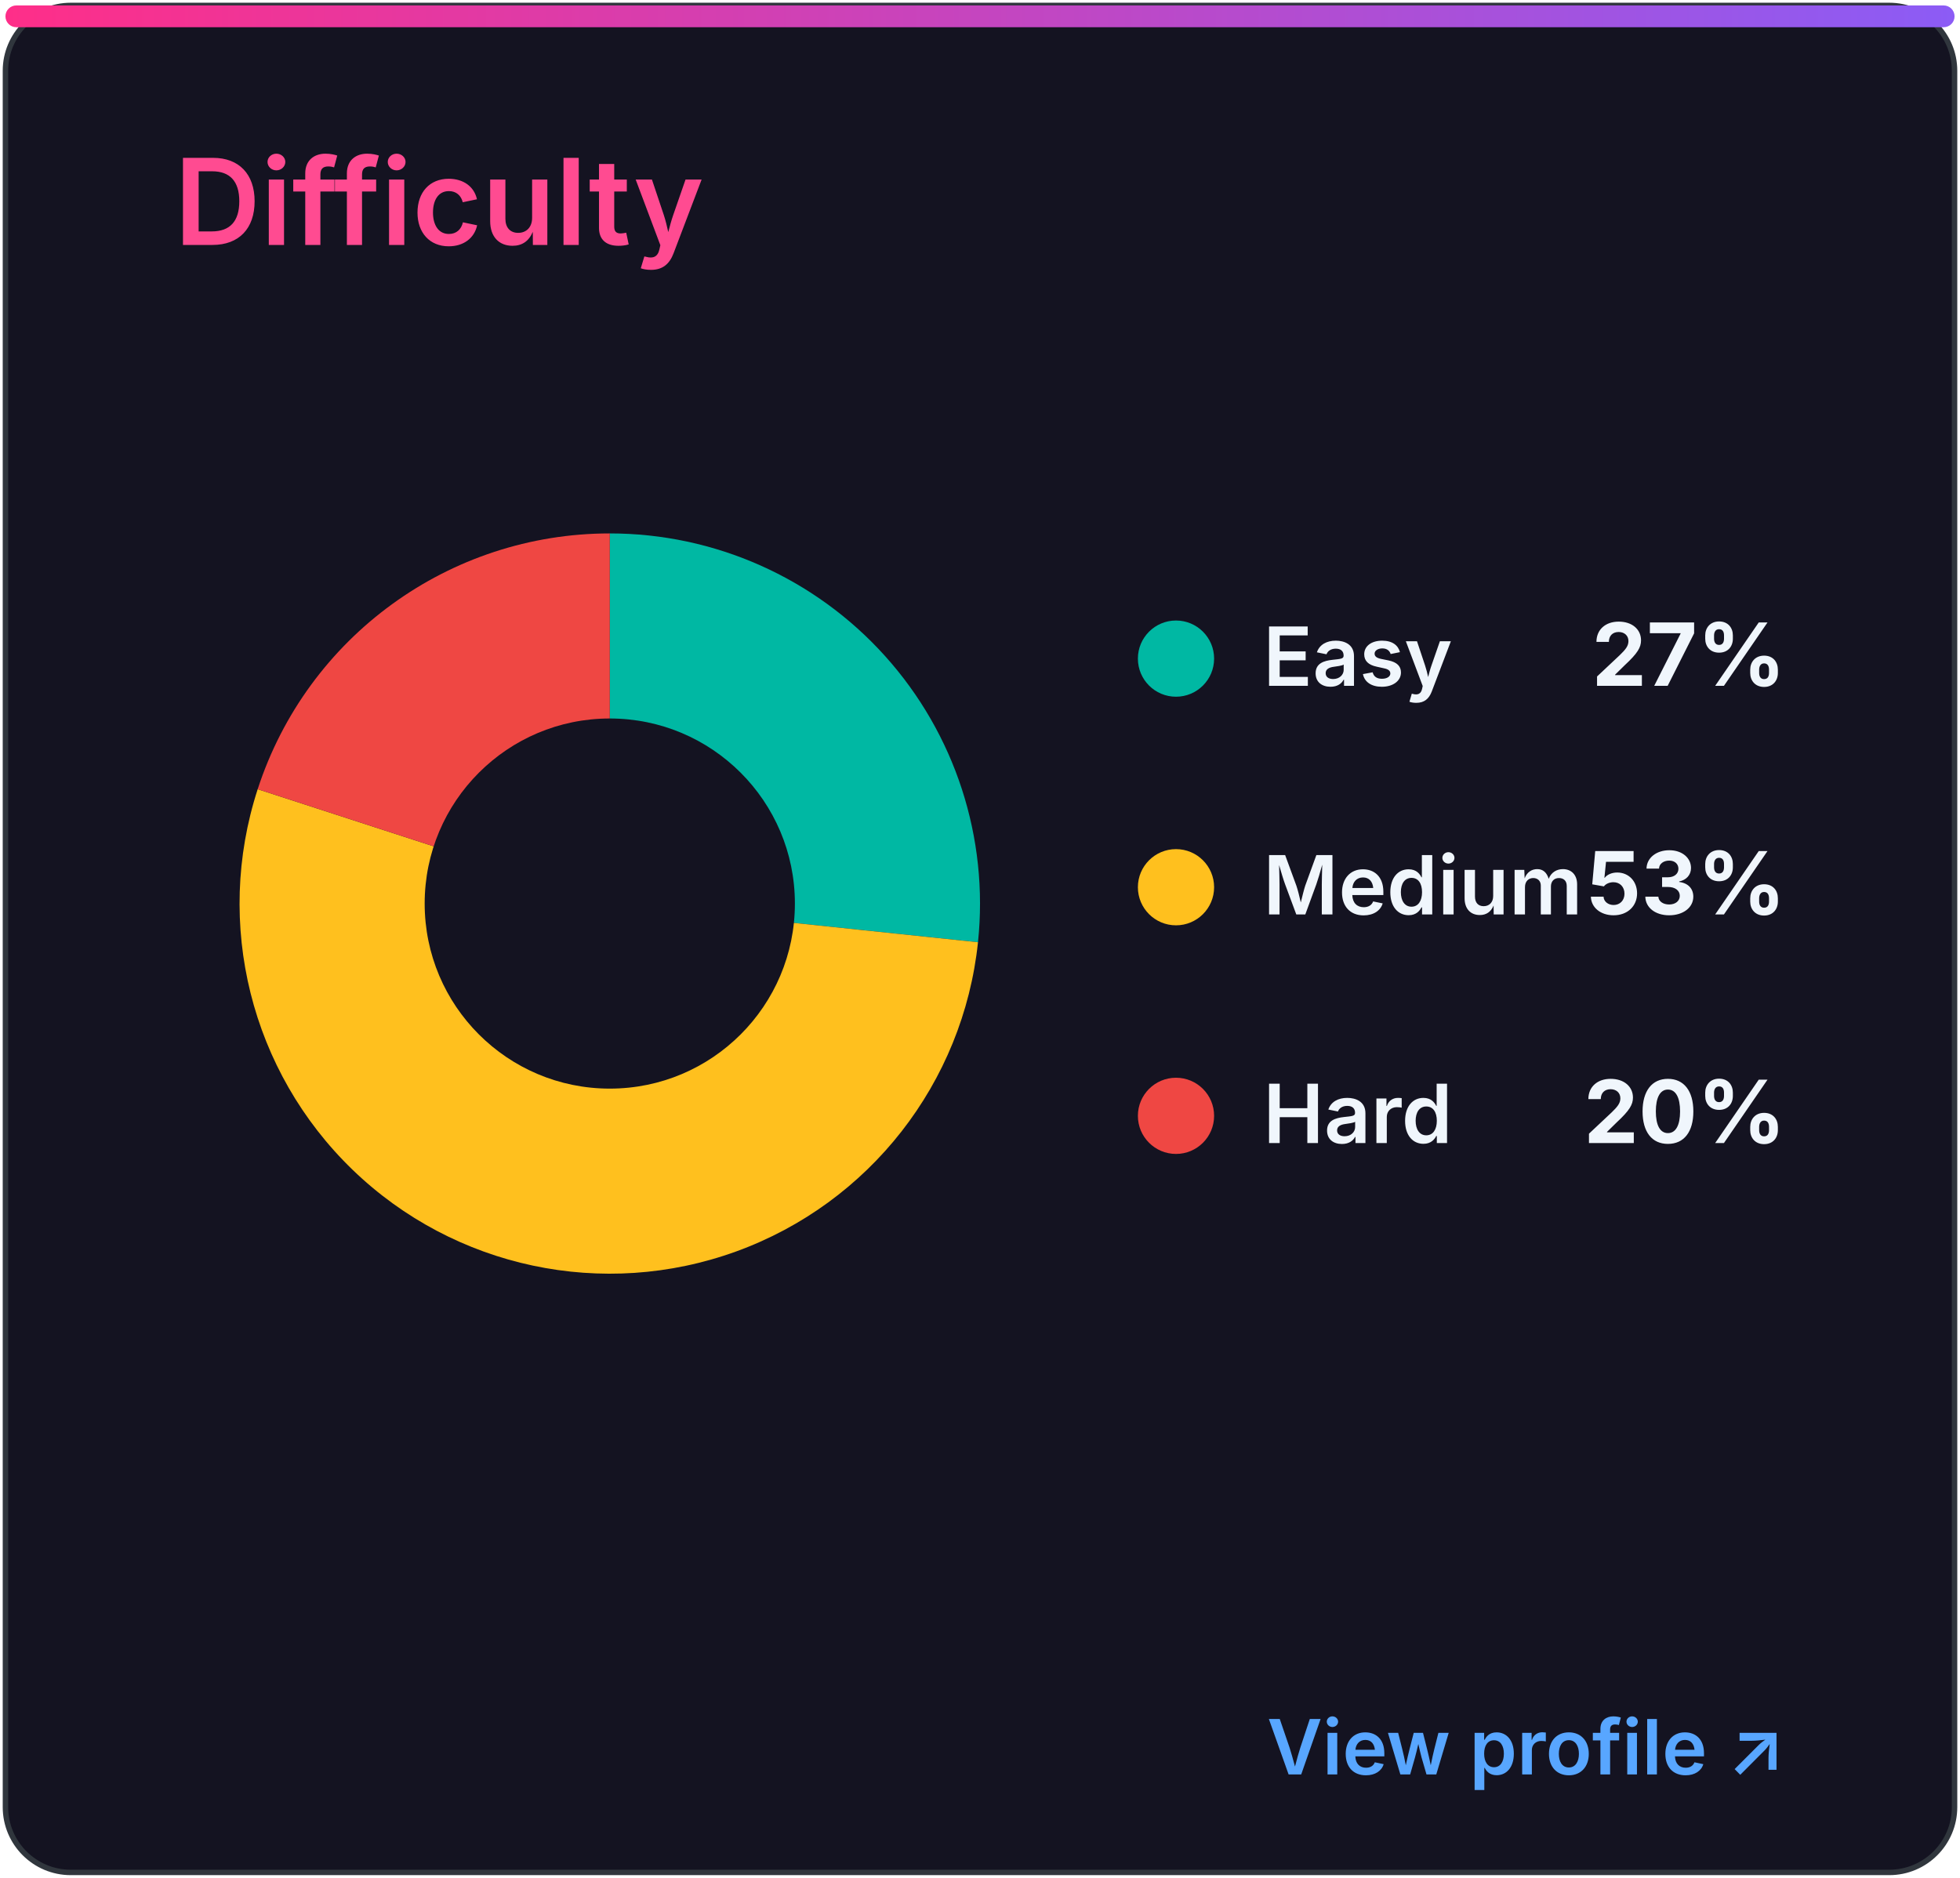
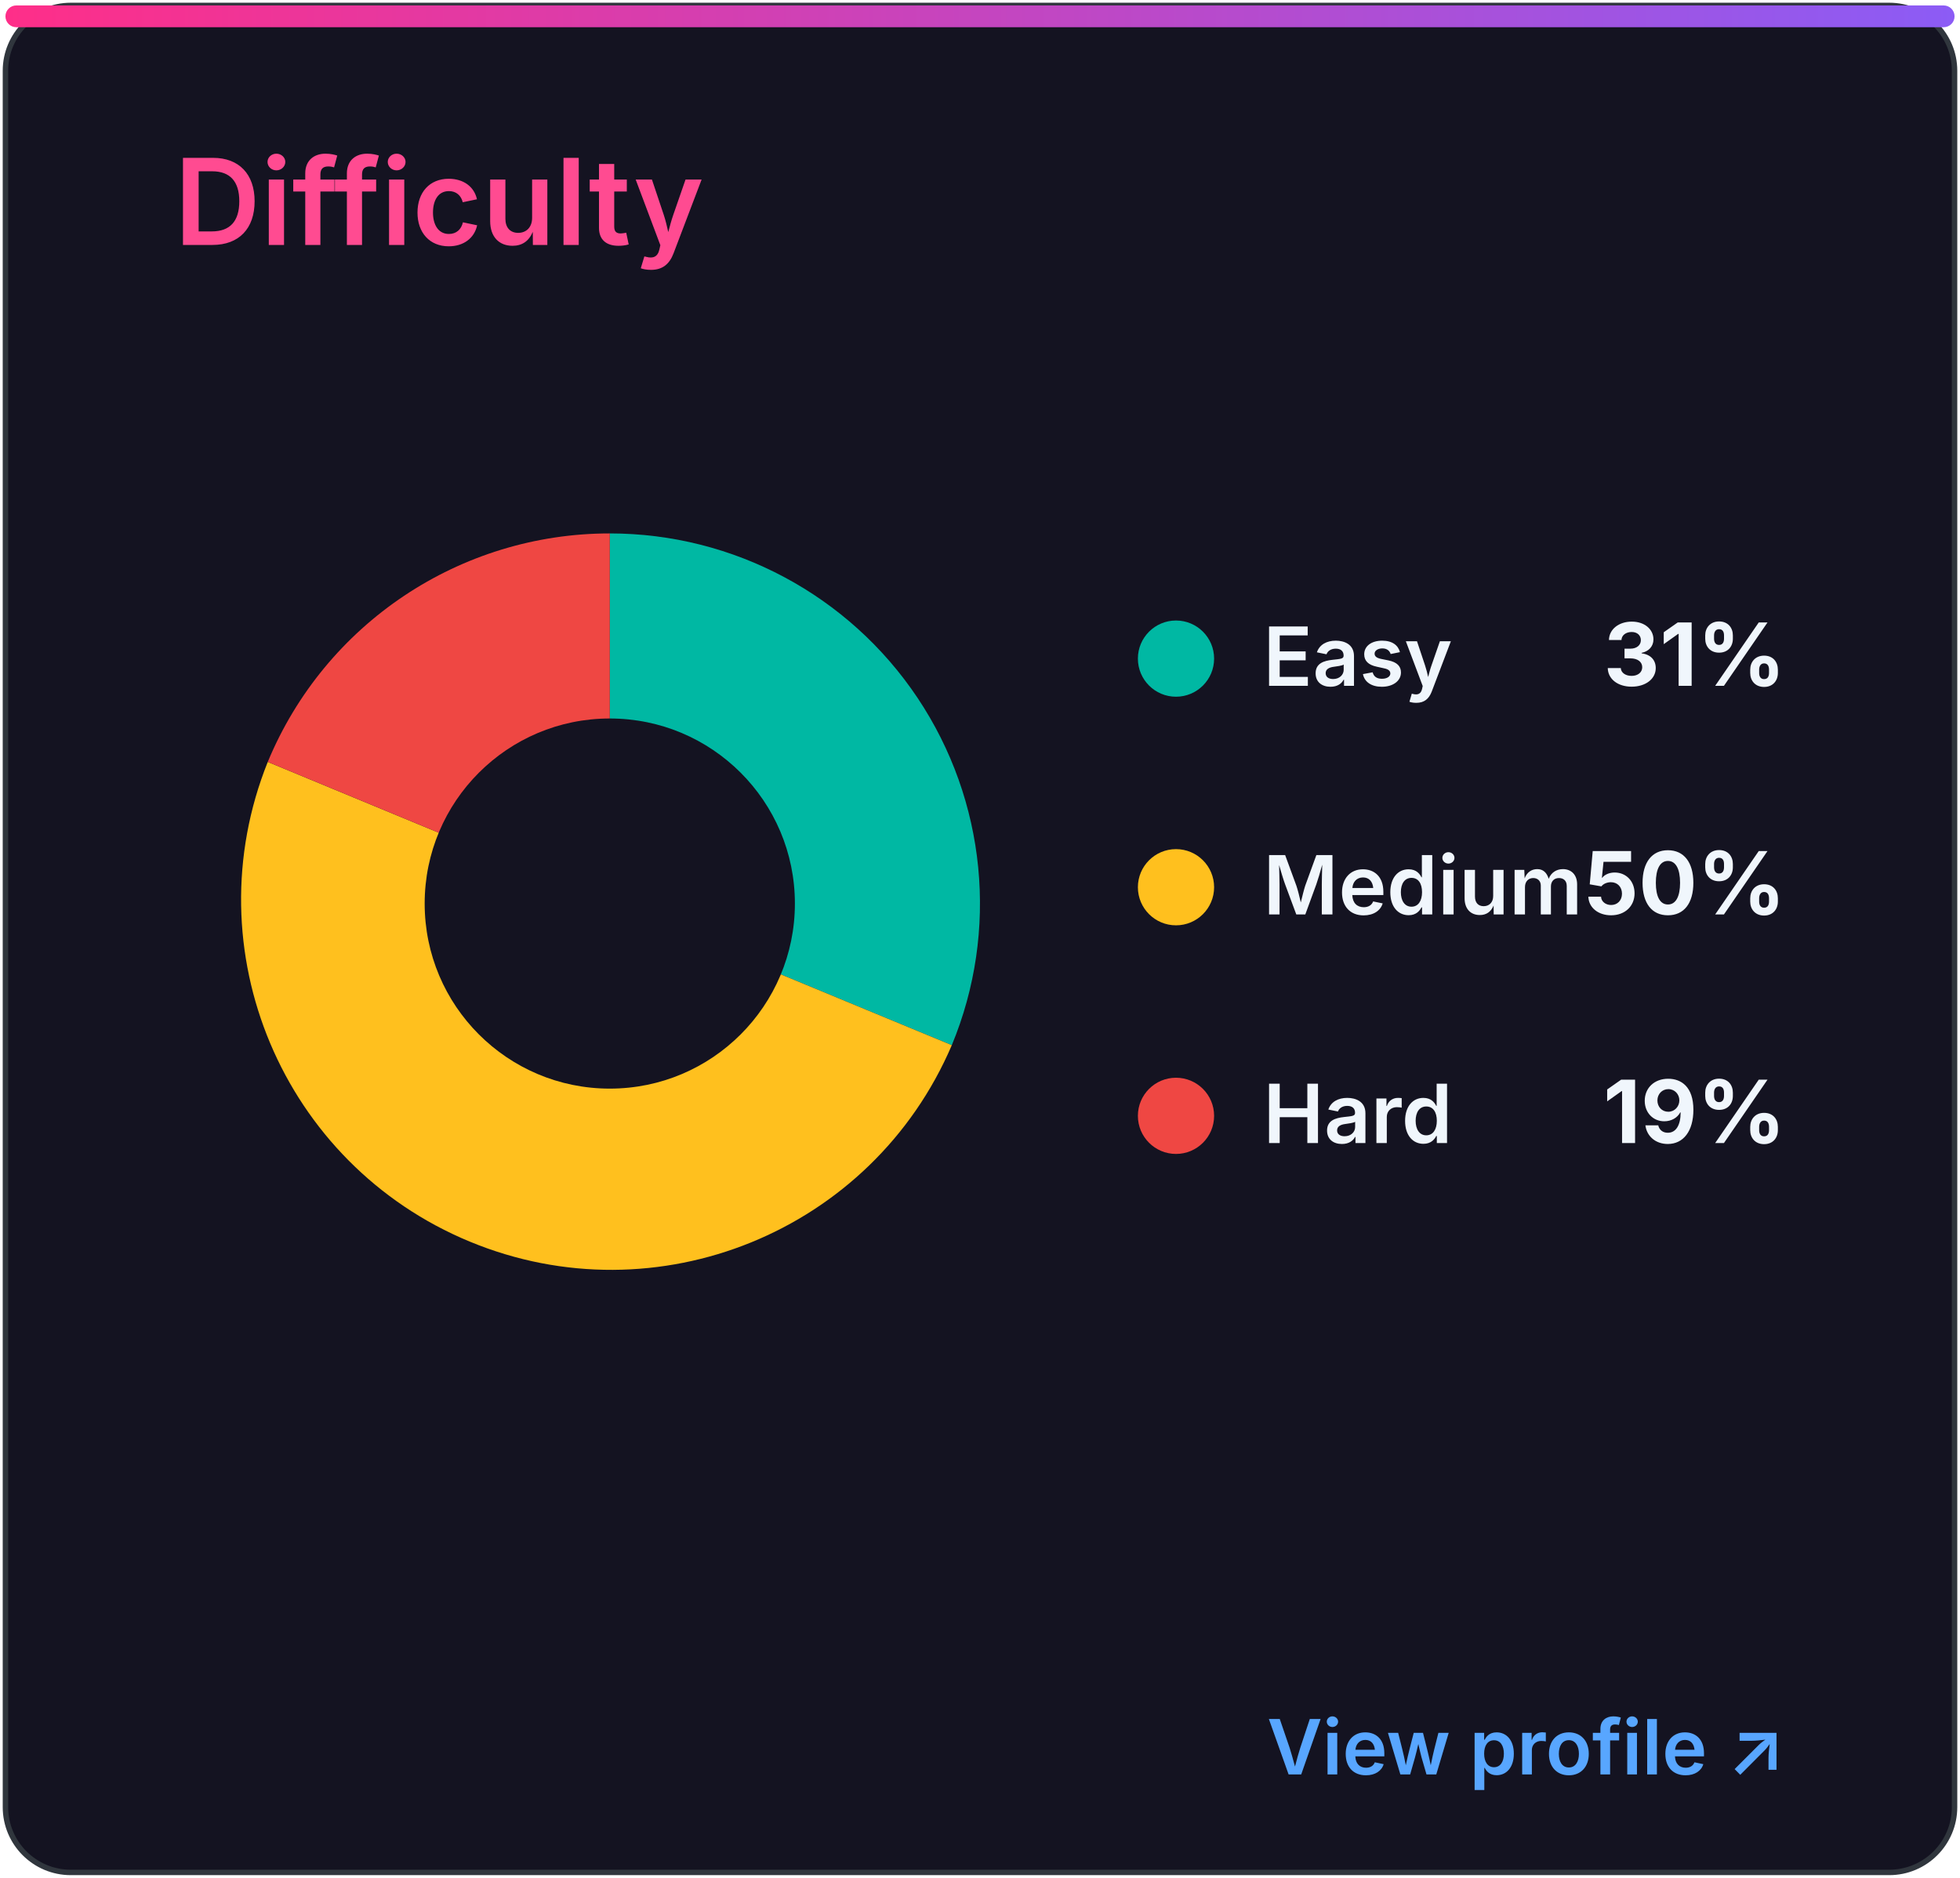
<svg xmlns="http://www.w3.org/2000/svg" width="360" height="345" viewBox="0 0 360 345" role="img" aria-labelledby="title desc">
  <defs>
    <linearGradient id="accent" x1="0" x2="1">
      <stop stop-color="#ff2e88" />
      <stop offset="1" stop-color="#8b5cf6" />
    </linearGradient>
    <clipPath id="bar">
      <rect x="32" y="82" width="296" height="8" rx="4" />
    </clipPath>
    <style>
.heading{font:600 22px -apple-system,BlinkMacSystemFont,'Segoe UI',sans-serif;fill:#ff4b91}
.eyebrow{font:600 10px -apple-system,BlinkMacSystemFont,'Segoe UI',sans-serif;letter-spacing:1.2px;fill:#8b949e}
.total{font:700 52px -apple-system,BlinkMacSystemFont,'Segoe UI',sans-serif;fill:#f0f6fc}
.metric{font:600 15px -apple-system,BlinkMacSystemFont,'Segoe UI',sans-serif;fill:#f0f6fc}
.count{font:700 16px -apple-system,BlinkMacSystemFont,'Segoe UI',sans-serif;fill:#f0f6fc}
.muted{font:500 13px -apple-system,BlinkMacSystemFont,'Segoe UI',sans-serif;fill:#8b949e}
.language{font:700 31px -apple-system,BlinkMacSystemFont,'Segoe UI',sans-serif;fill:#f0f6fc}
.link{font:600 14px -apple-system,BlinkMacSystemFont,'Segoe UI',sans-serif;fill:#58a6ff}
</style>
  </defs>
  <rect x="1" y="1" width="358" height="343" rx="12" fill="#141321" stroke="#30363d" />
  <rect x="1" y="1" width="358" height="4" rx="2" fill="url(#accent)" />
  <text x="32" y="45" class="heading">Difficulty</text>
-   <path d="M 112 166 L 112.00 98.00 A 68 68 0 0 1 179.63 173.11 Z" fill="#00b8a3" />
-   <path d="M 112 166 L 179.63 173.11 A 68 68 0 1 1 47.33 144.99 Z" fill="#ffc01e" />
-   <path d="M 112 166 L 47.33 144.99 A 68 68 0 0 1 112.00 98.00 Z" fill="#ef4743" />
+   <path d="M 112 166 L 112.00 98.00 A 68 68 0 0 1 174.82 192.02 Z" fill="#00b8a3" />
+   <path d="M 112 166 L 174.82 192.02 A 68 68 0 0 1 49.18 139.98 Z" fill="#ffc01e" />
+   <path d="M 112 166 L 49.18 139.98 A 68 68 0 0 1 112.00 98.00 Z" fill="#ef4743" />
  <circle cx="112" cy="166" r="34" fill="#141321" />
  <circle cx="216" cy="121" r="7" fill="#00b8a3" />
  <text x="232" y="126" class="metric">Easy</text>
-   <text x="328" y="126" class="count" text-anchor="end">27%</text>
+   <text x="328" y="126" class="count" text-anchor="end">31%</text>
  <circle cx="216" cy="163" r="7" fill="#ffc01e" />
  <text x="232" y="168" class="metric">Medium</text>
-   <text x="328" y="168" class="count" text-anchor="end">53%</text>
+   <text x="328" y="168" class="count" text-anchor="end">50%</text>
  <circle cx="216" cy="205" r="7" fill="#ef4743" />
  <text x="232" y="210" class="metric">Hard</text>
-   <text x="328" y="210" class="count" text-anchor="end">20%</text>
+   <text x="328" y="210" class="count" text-anchor="end">19%</text>
  <text x="328" y="326" class="link" text-anchor="end">View profile ↗</text>
</svg>
